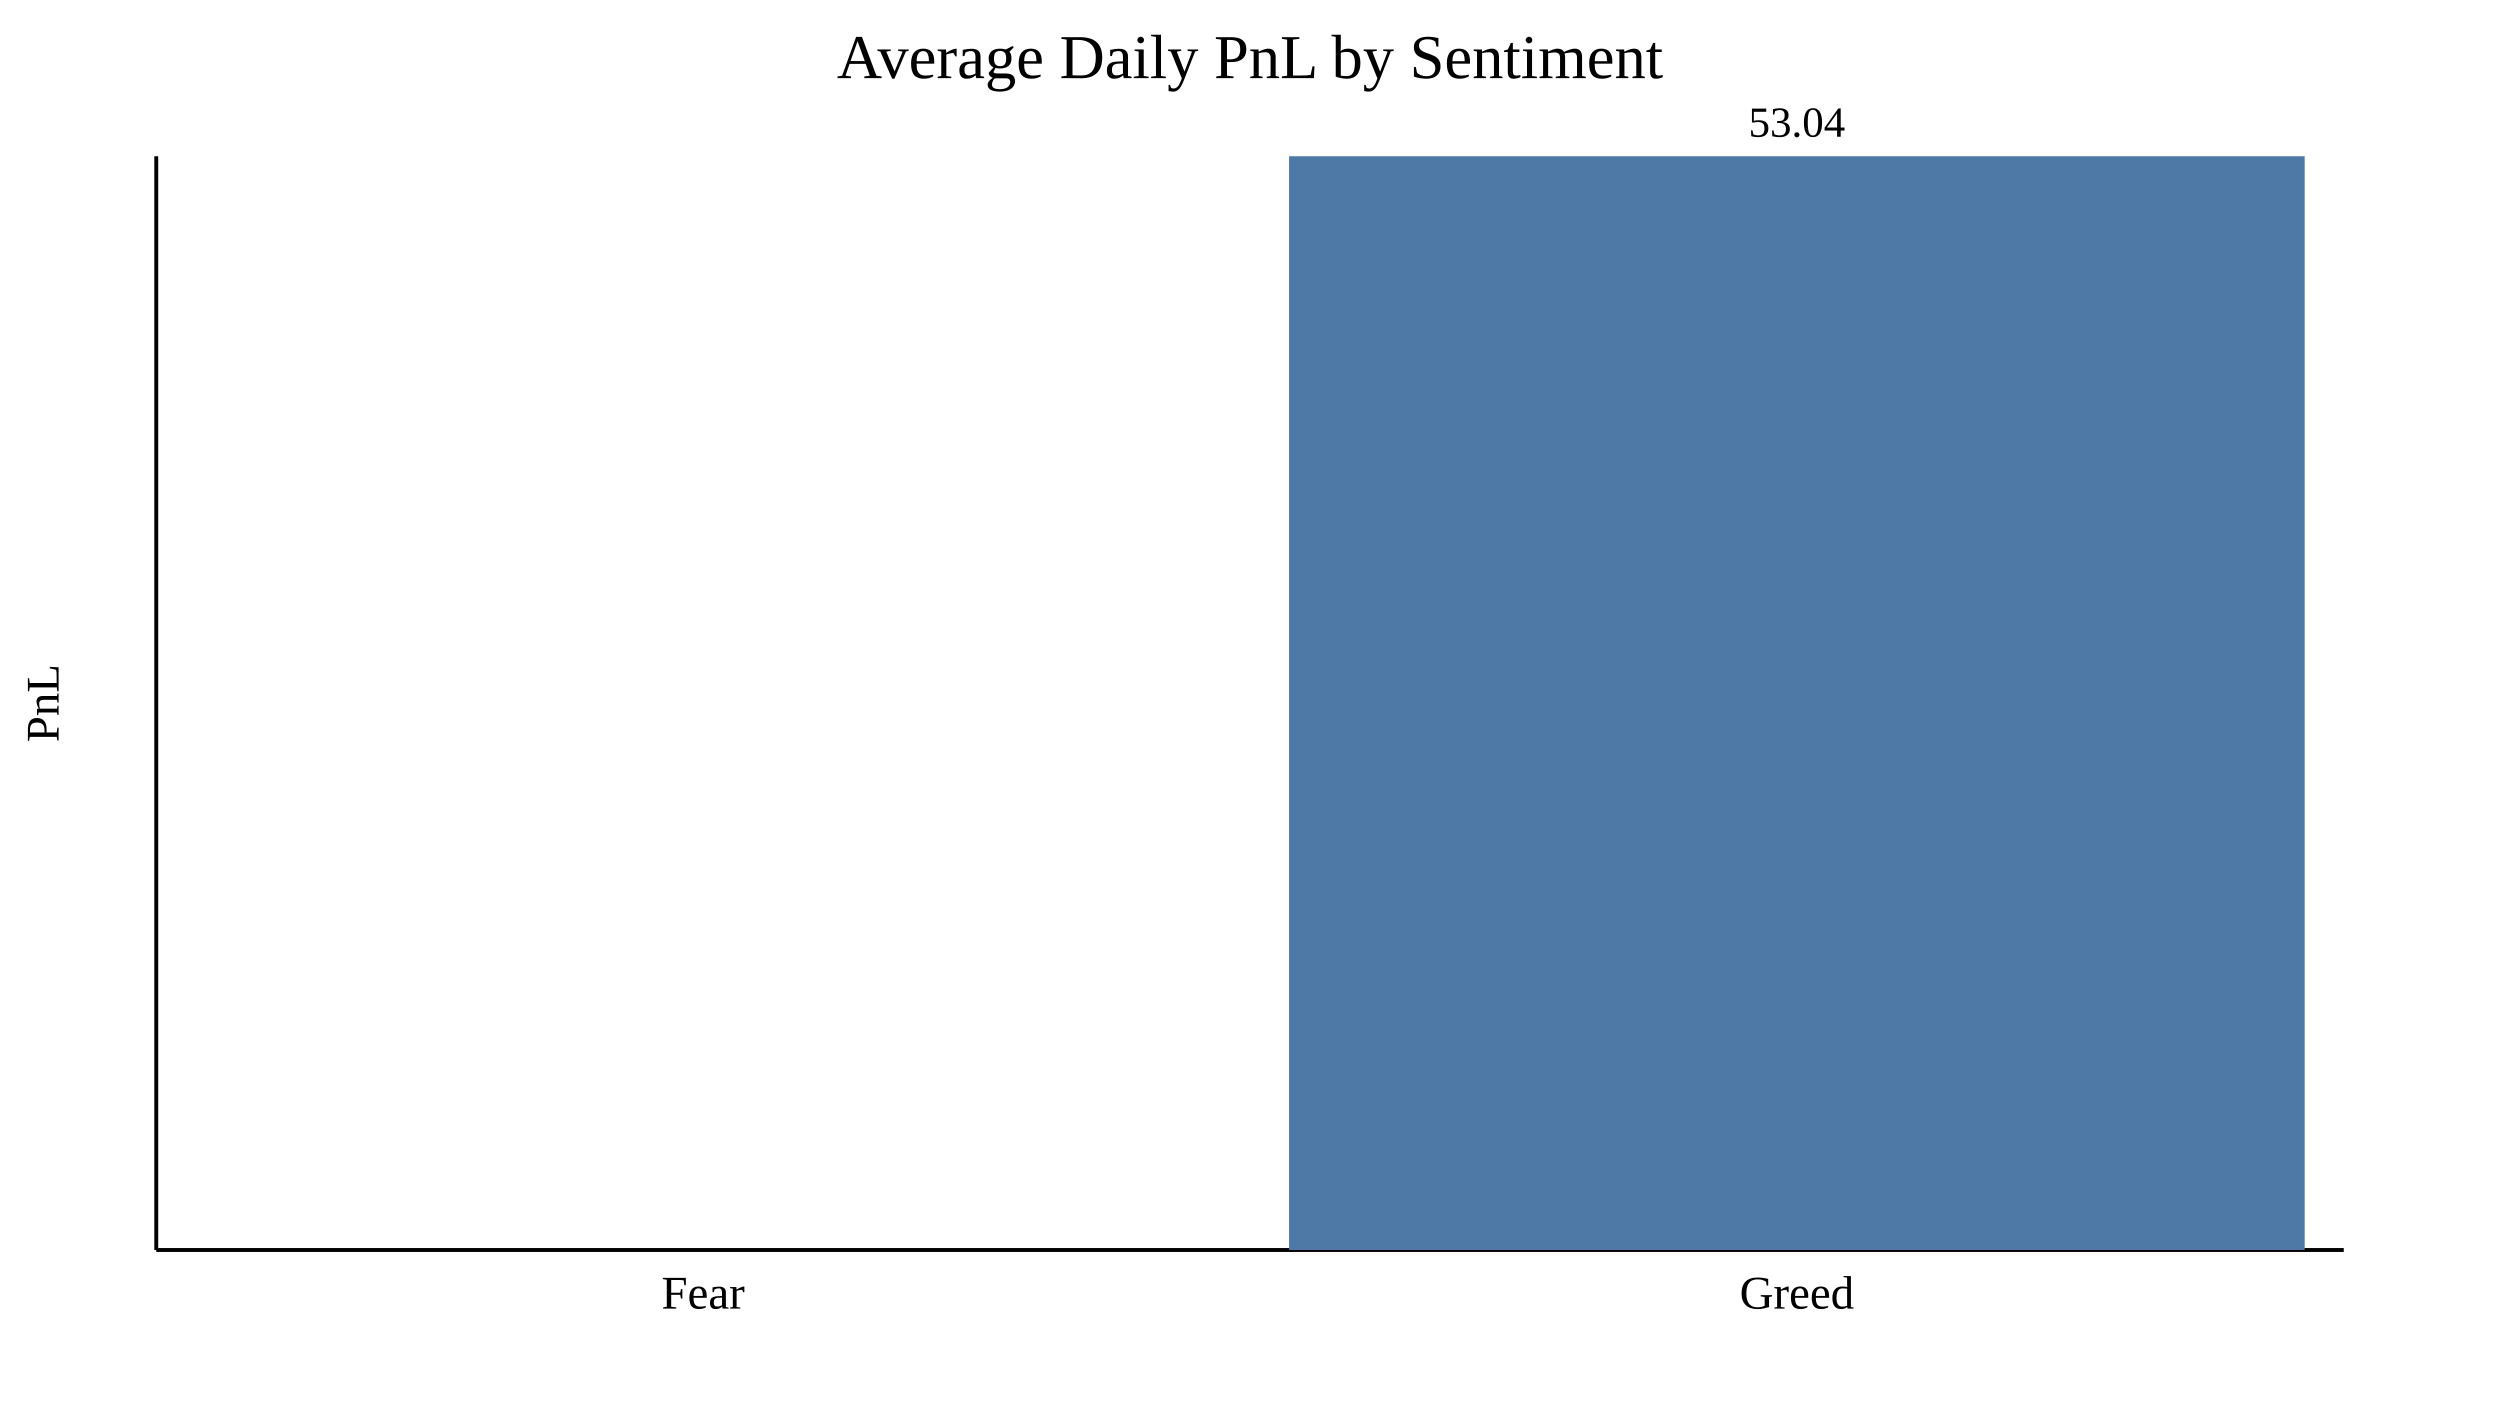
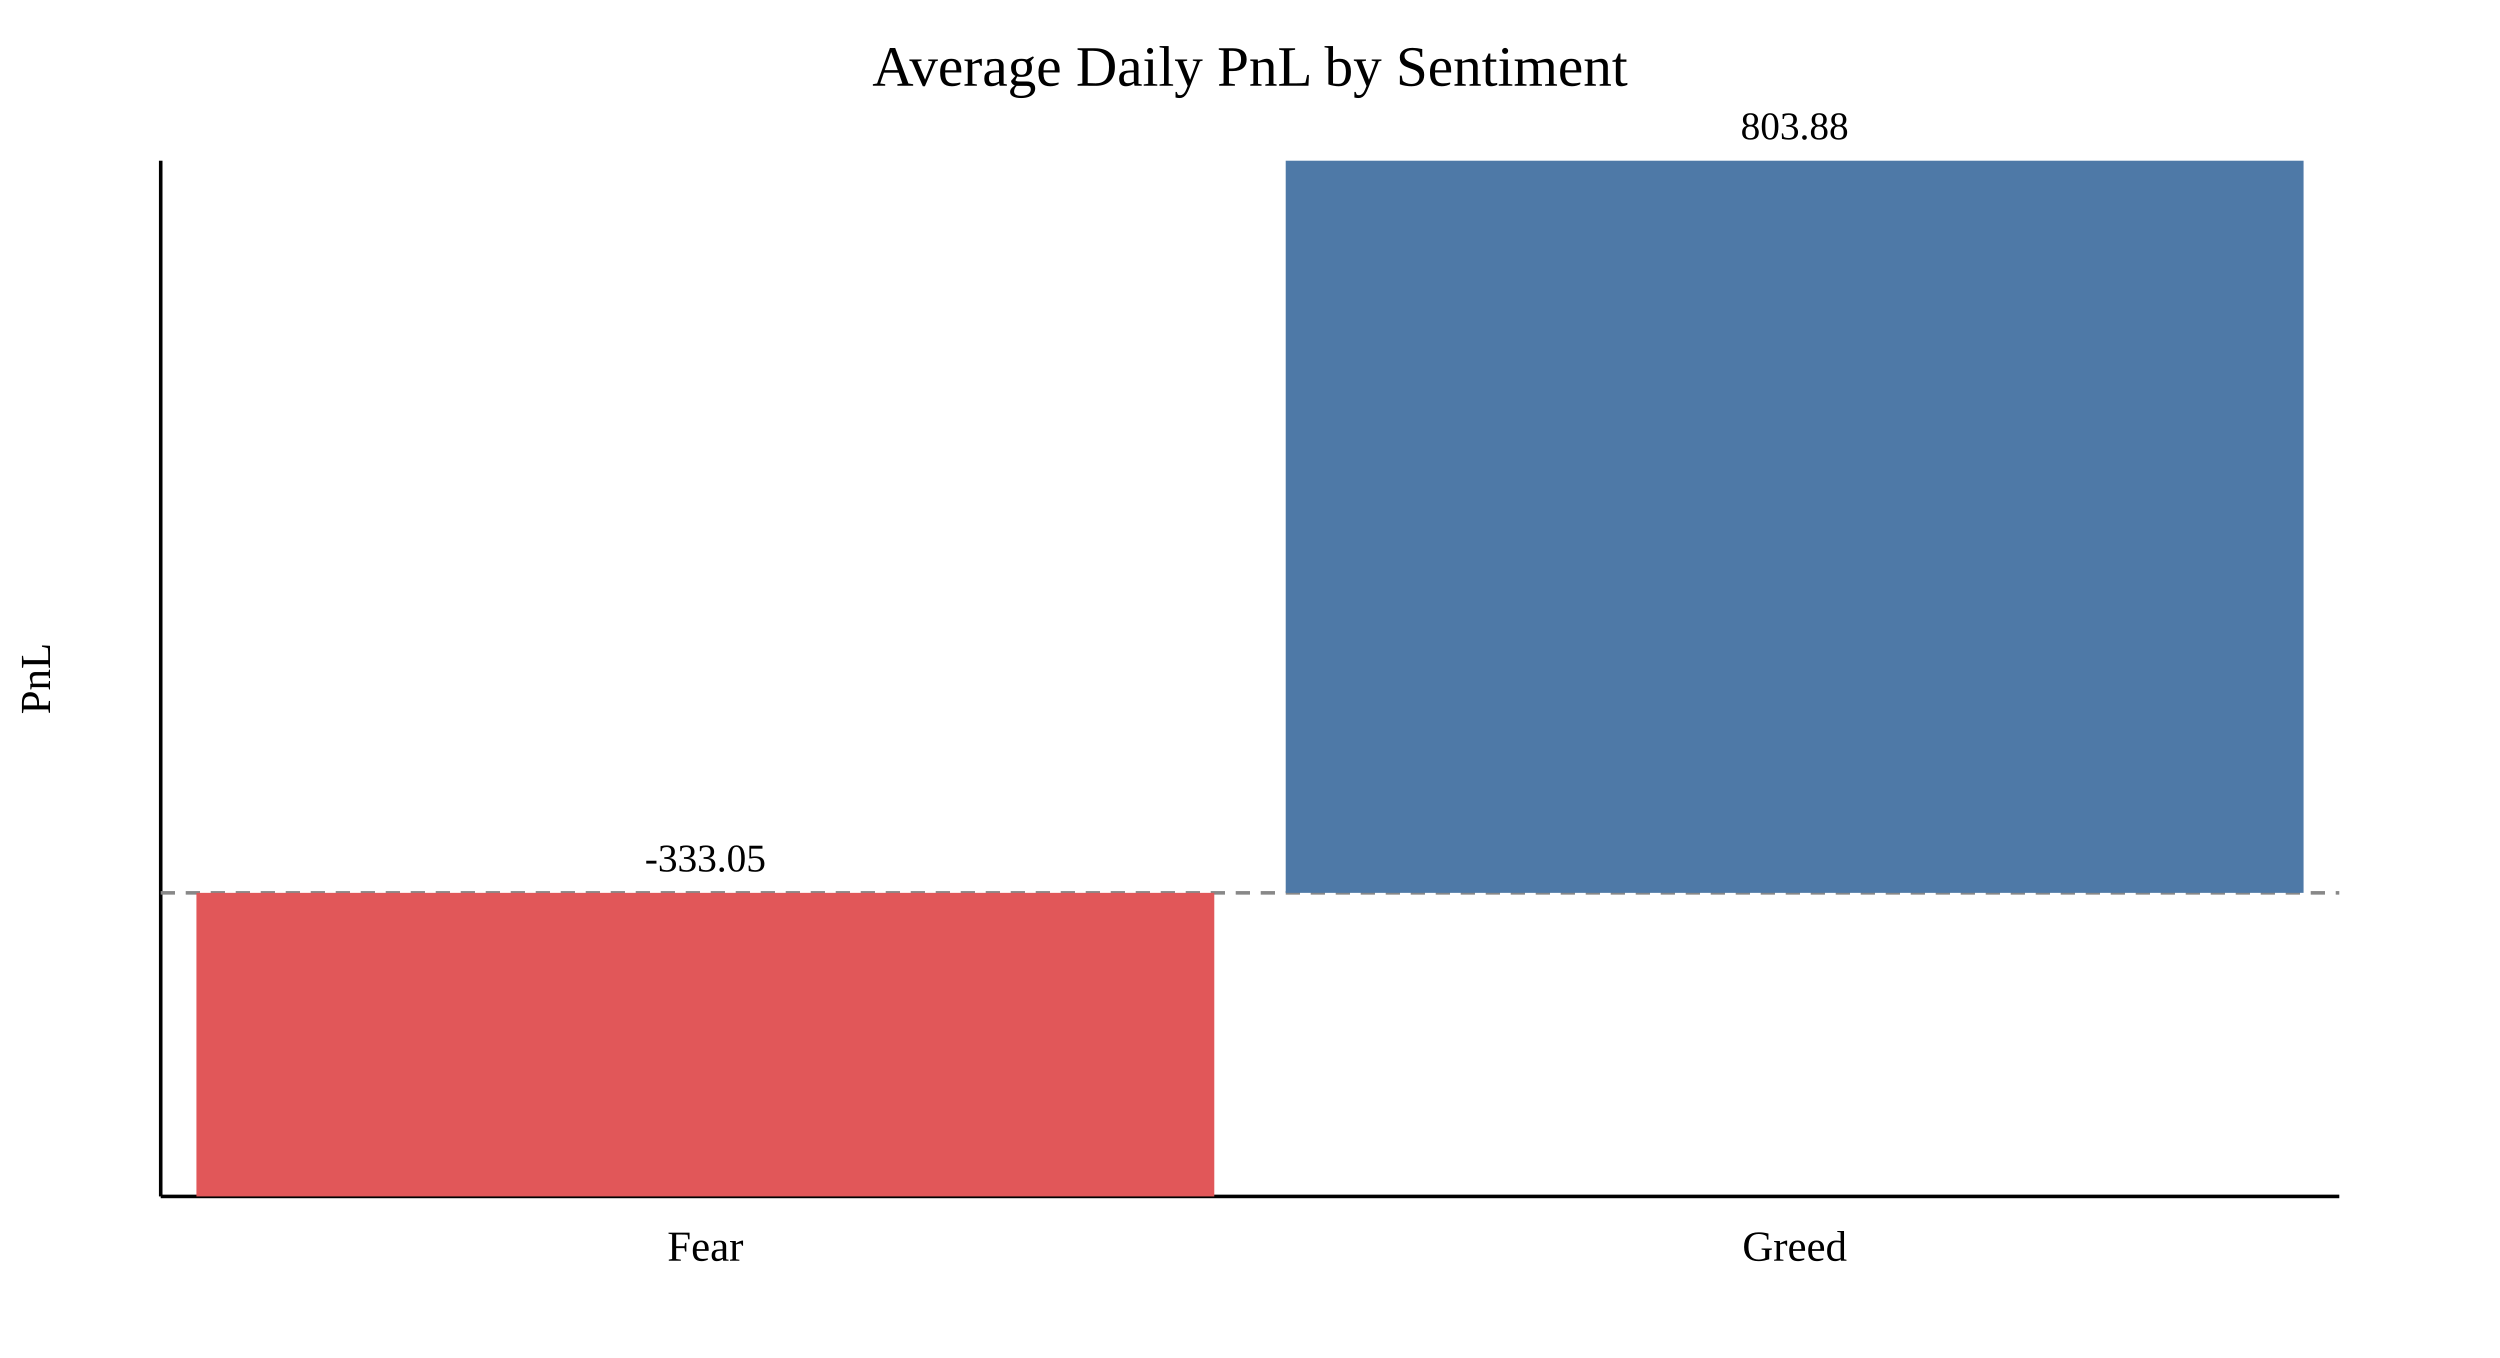
- <svg xmlns="http://www.w3.org/2000/svg" width="640" height="360">
-   <text x="320.0" y="20" text-anchor="middle" font-size="16">Average Daily PnL by Sentiment</text>
-   <line x1="40" y1="320" x2="600" y2="320" stroke="black" />
-   <line x1="40" y1="40" x2="40" y2="320" stroke="black" />
-   <rect x="50.0" y="516.6" width="260.0" height="-196.6" fill="#4e79a7" />
-   <text x="180.0" y="335" text-anchor="middle" font-size="12">Fear</text>
-   <text x="180.0" y="511.6" text-anchor="middle" font-size="11">-37.24</text>
-   <rect x="330.0" y="40.0" width="260.0" height="280.0" fill="#4e79a7" />
-   <text x="460.0" y="335" text-anchor="middle" font-size="12">Greed</text>
-   <text x="460.0" y="35.0" text-anchor="middle" font-size="11">53.04</text>
-   <text x="15" y="180.0" transform="rotate(-90, 15, 180.0)" text-anchor="middle" font-size="12">PnL</text>
+ <svg xmlns="http://www.w3.org/2000/svg" width="700" height="380">
+   <text x="350.0" y="24" text-anchor="middle" font-size="16">Average Daily PnL by Sentiment</text>
+   <line x1="45" y1="335" x2="655" y2="335" stroke="black" />
+   <line x1="45" y1="45" x2="45" y2="335" stroke="black" />
+   <line x1="45" y1="250.0" x2="655" y2="250.0" stroke="#888" stroke-dasharray="4 3" />
+   <rect x="55.0" y="250.0" width="285.0" height="85.0" fill="#e15759" />
+   <text x="197.5" y="353" text-anchor="middle" font-size="12">Fear</text>
+   <text x="197.5" y="244.0" text-anchor="middle" font-size="11">-333.05</text>
+   <rect x="360.0" y="45.0" width="285.0" height="205.0" fill="#4e79a7" />
+   <text x="502.5" y="353" text-anchor="middle" font-size="12">Greed</text>
+   <text x="502.5" y="39.0" text-anchor="middle" font-size="11">803.88</text>
+   <text x="14" y="190.0" transform="rotate(-90, 14, 190.0)" text-anchor="middle" font-size="12">PnL</text>
</svg>
